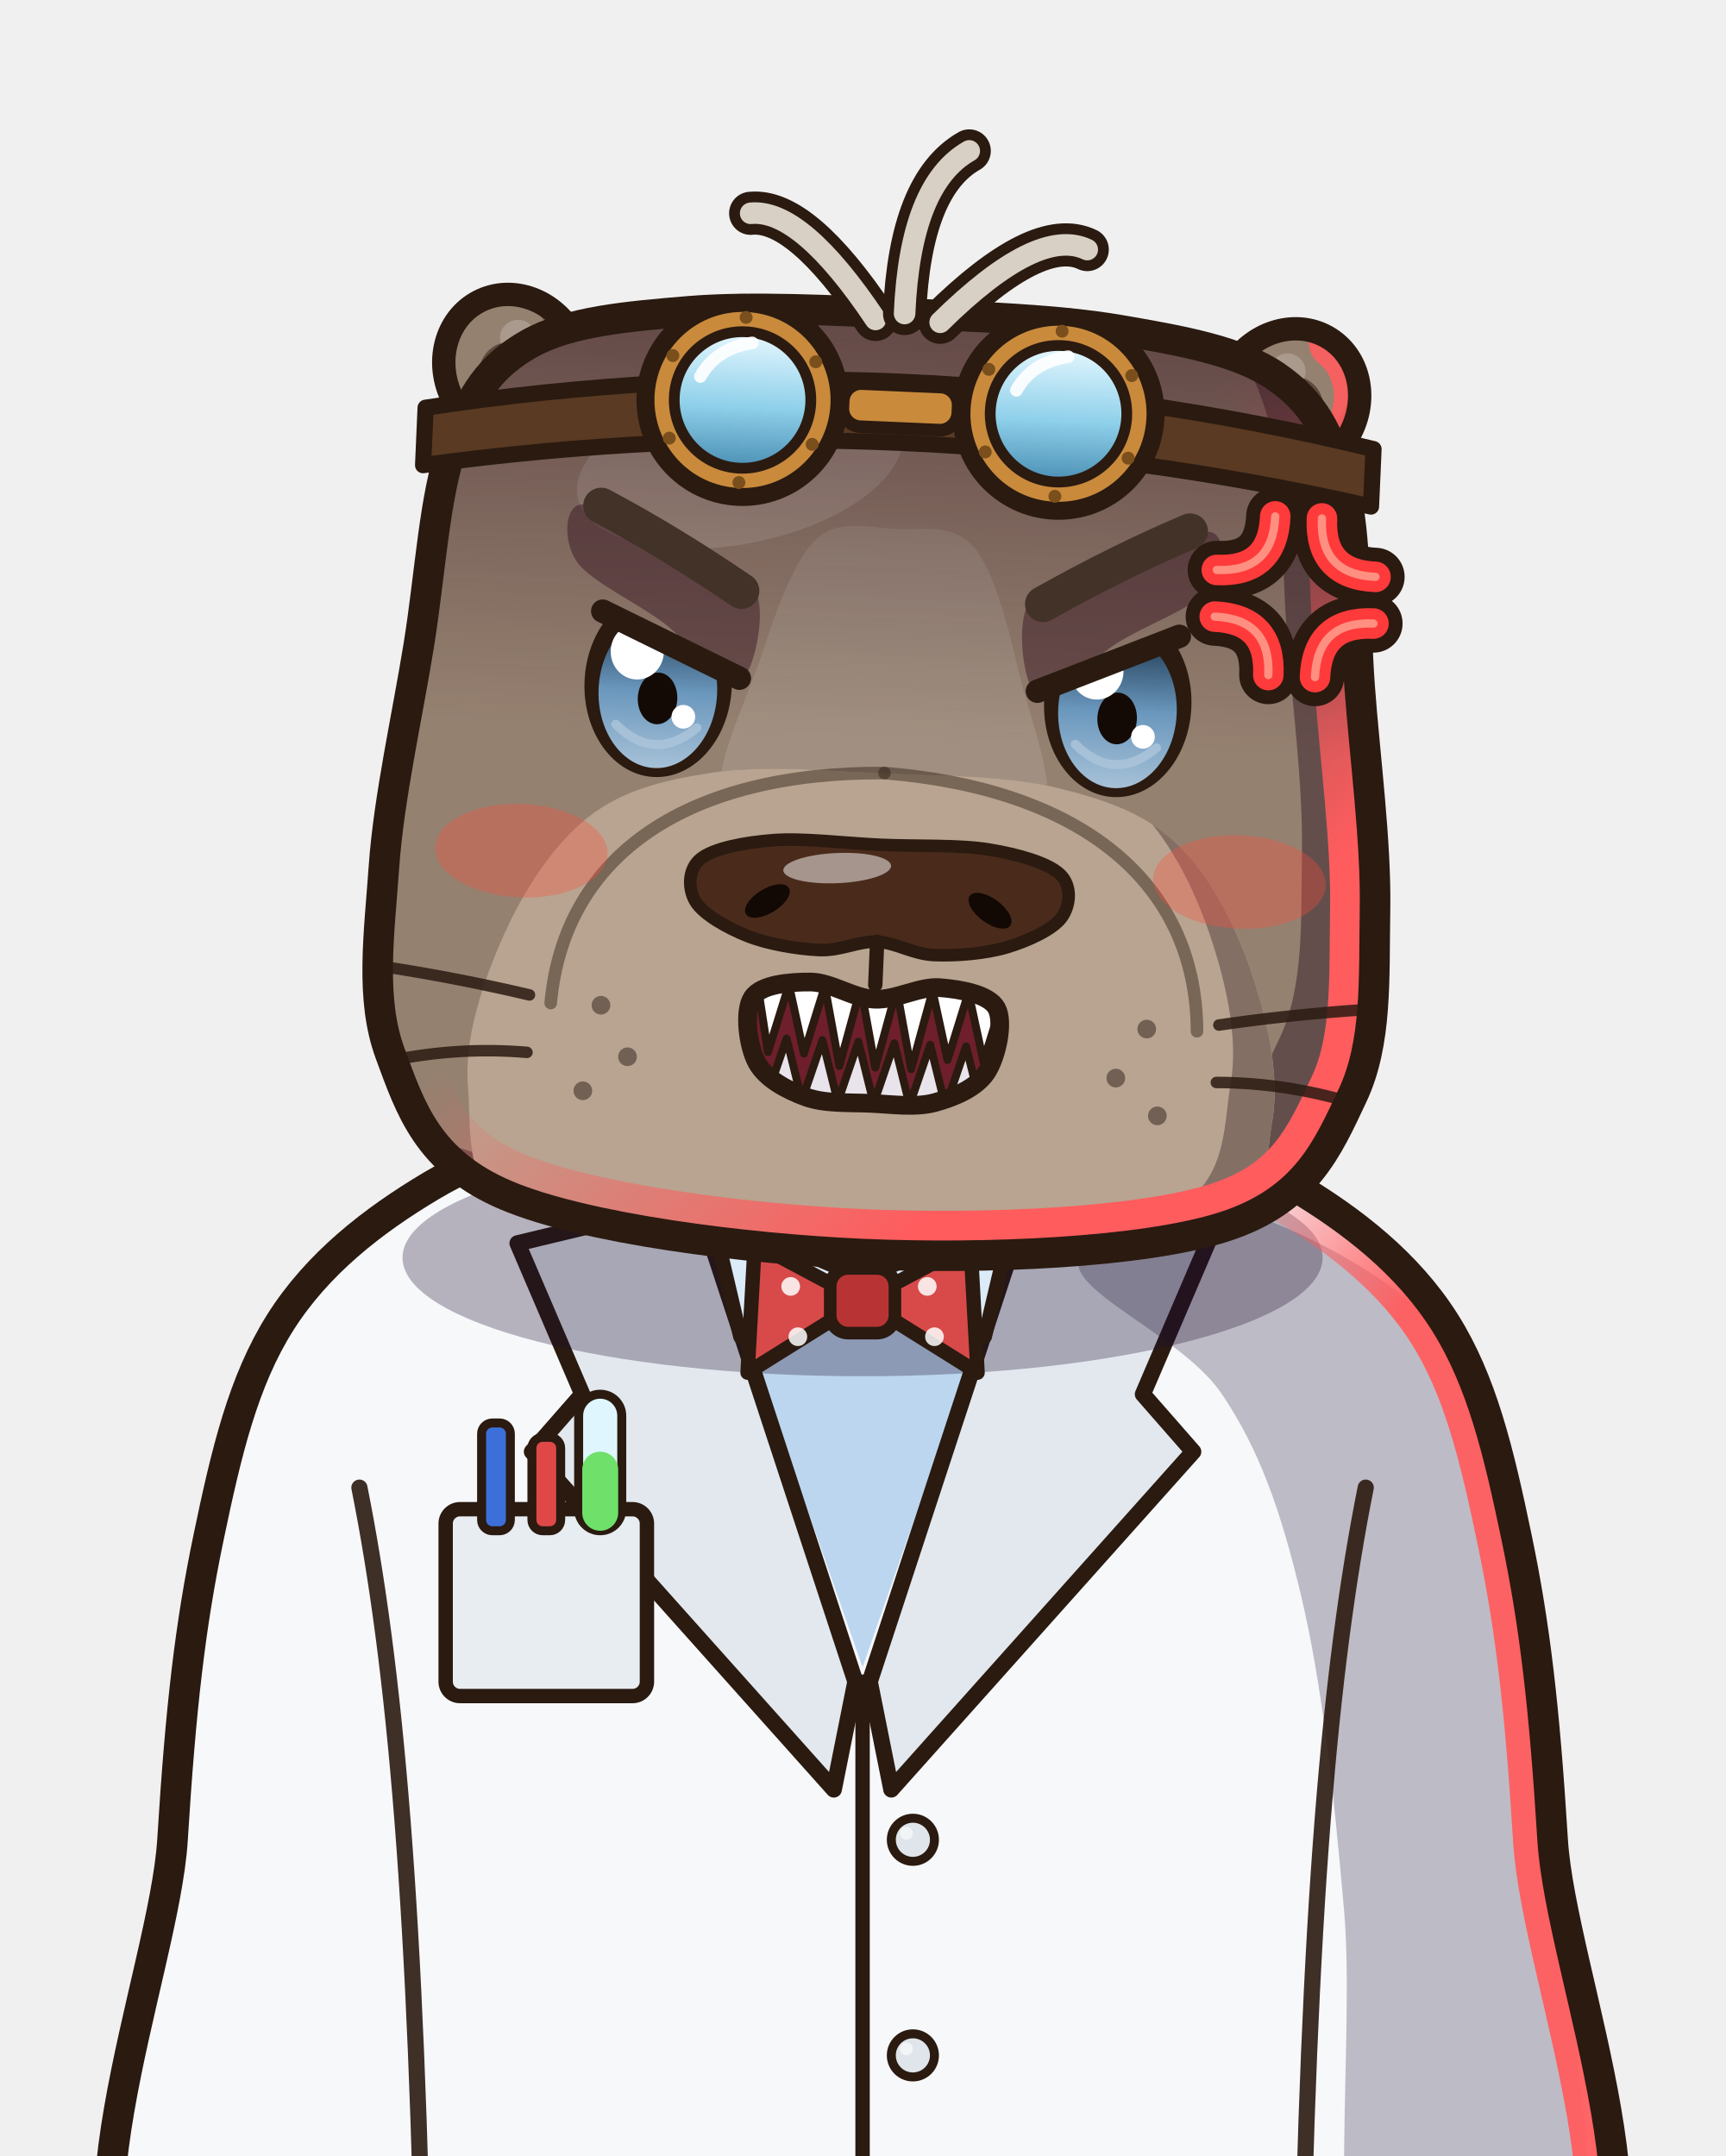
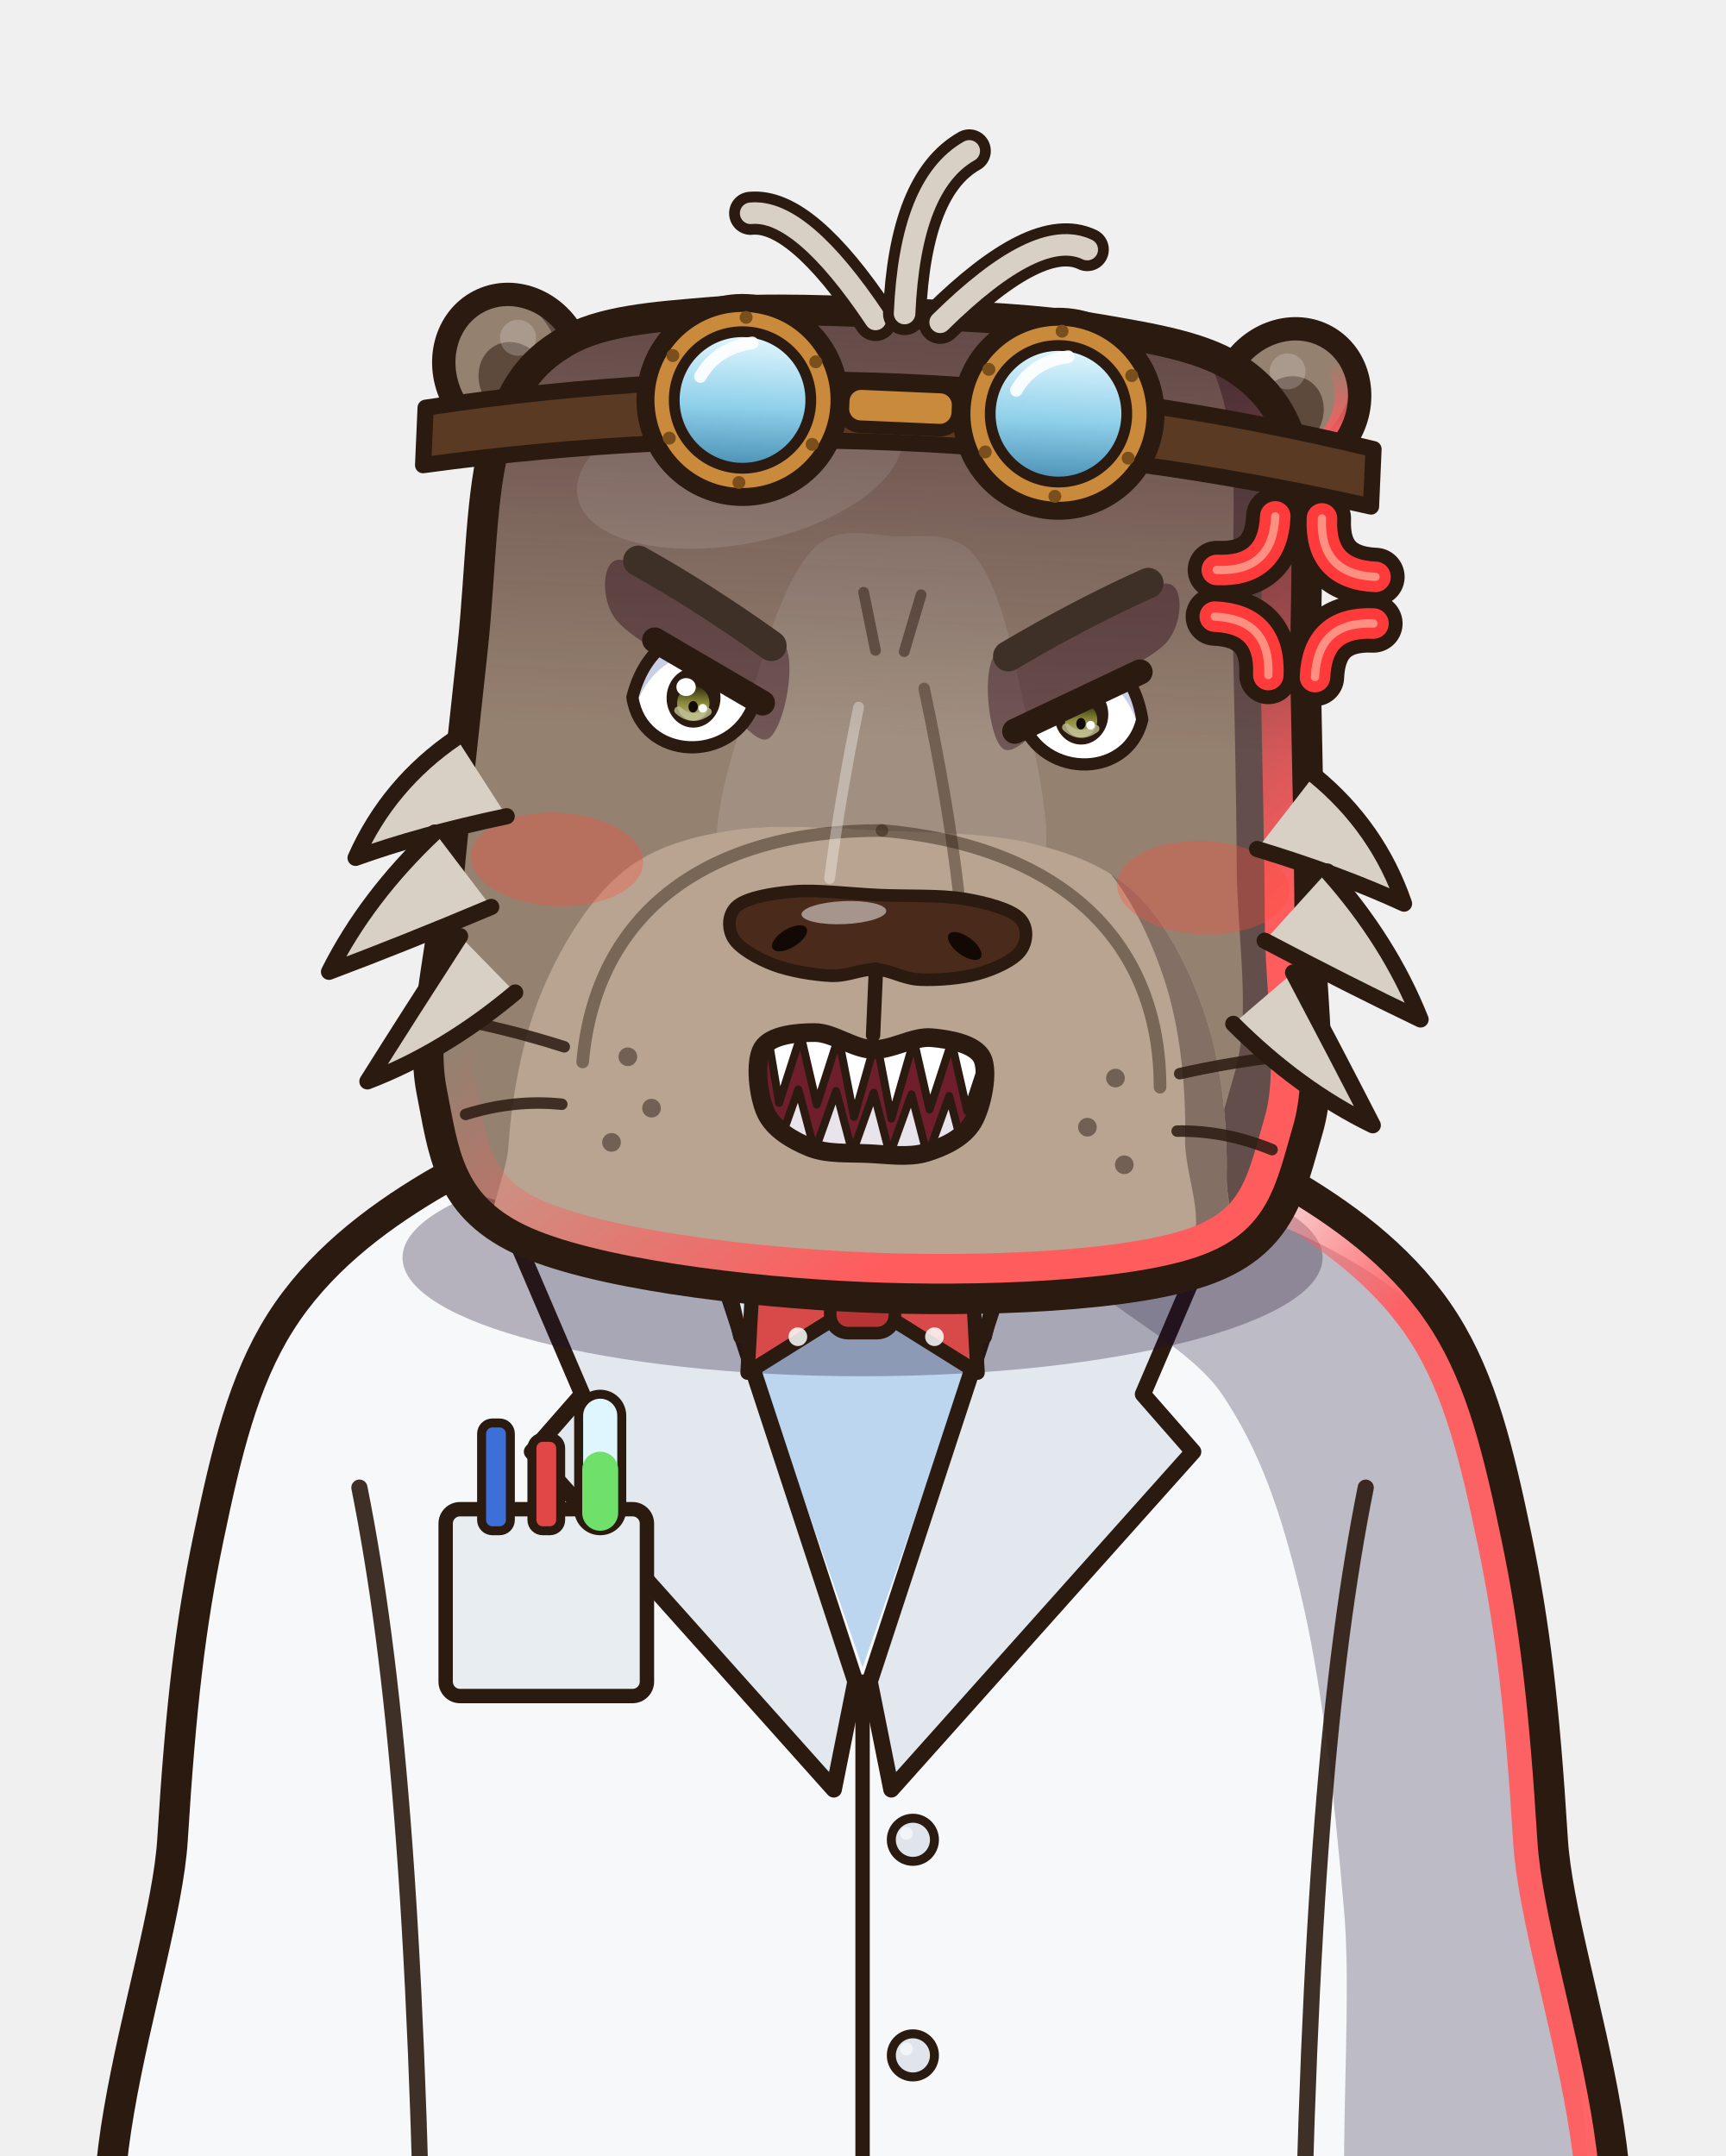
<svg xmlns="http://www.w3.org/2000/svg" width="480" height="600" viewBox="0 0 480 600">
  <defs>
    <linearGradient id="l1" x1="0" y1="0" x2="0" y2="1">
-       <stop offset="0" stop-color="#1f3a52" />
-       <stop offset="0.50" stop-color="#6a97bd" />
-       <stop offset="1" stop-color="#a6c1d7" />
+       <stop offset="0" stop-color="#2e2c0c" />
+       <stop offset="0.50" stop-color="#8c8a3a" />
+       <stop offset="1" stop-color="#bab989" />
    </linearGradient>
    <clipPath id="k2">
      <path d="M240,292C261.3,292 284,293.7 304,298C324,302.3 343.7,308.3 360,318C376.3,327.7 391.7,339.7 402,356C412.3,372.3 417,392 422,416C427,440 429.7,462.7 432,500C434.3,537.3 468,616.7 436,640C404,663.3 305.3,640 240,640C174.7,640 76,663.3 44,640C12,616.7 45.7,537.3 48,500C50.3,462.7 53,440 58,416C63,392 67.7,372.3 78,356C88.3,339.7 103.7,327.7 120,318C136.3,308.3 156,302.3 176,298C196,293.7 218.7,292 240,292Z" />
    </clipPath>
    <linearGradient id="l3" x1="290" y1="300" x2="420" y2="400" gradientUnits="userSpaceOnUse">
      <stop offset="0" stop-color="#ff5c5e" stop-opacity="0.00" />
      <stop offset="0.30" stop-color="#ff5c5e" stop-opacity="0.00" />
      <stop offset="0.68" stop-color="#ff5c5e" stop-opacity="0.95" />
      <stop offset="1" stop-color="#ff5c5e" stop-opacity="0.95" />
    </linearGradient>
    <clipPath id="k4">
      <path d="M113,92 A19 21 0 1 0 151,92 A19 21 0 1 0 113,92Z" />
    </clipPath>
    <clipPath id="k5">
      <path d="M329,92 A19 21 0 1 0 367,92 A19 21 0 1 0 329,92Z" />
    </clipPath>
-     <clipPath id="k6">
-       <path d="M240,72C260,72 282.7,71.8 300,74C317.3,76.2 333.3,78.3 344,85C354.7,91.7 359.5,99.8 364,114C368.5,128.2 368.7,150.3 371,170C373.3,189.7 377.5,213 378,232C378.5,251 380.3,269 374,284C367.7,299 362.3,313.7 340,322C317.7,330.3 273.3,334 240,334C206.7,334 162.3,330.3 140,322C117.7,313.7 112.3,299 106,284C99.7,269 101.5,251 102,232C102.5,213 106.7,189.7 109,170C111.3,150.3 111.5,128.2 116,114C120.5,99.8 125.3,91.7 136,85C146.7,78.3 162.7,76.2 180,74C197.3,71.8 220,72 240,72Z" />
-     </clipPath>
+     <linearGradient id="l6" x1="329" y1="71" x2="367" y2="100.4" gradientUnits="userSpaceOnUse">
+       <stop offset="0" stop-color="#ff5c5e" stop-opacity="0.00" />
+       <stop offset="0.45" stop-color="#ff5c5e" stop-opacity="0.00" />
+       <stop offset="0.83" stop-color="#ff5c5e" stop-opacity="0.90" />
+       <stop offset="1" stop-color="#ff5c5e" stop-opacity="0.90" />
+     </linearGradient>
    <clipPath id="k7">
-       <path d="M240,200C256,200 274.3,199.3 288,202C301.7,204.7 312.7,208 322,216C331.3,224 339,237.3 344,250C349,262.7 353.7,278.7 352,292C350.3,305.3 352.7,321.3 334,330C315.3,338.7 271.3,344 240,344C208.7,344 164.7,338.7 146,330C127.3,321.3 129.7,305.3 128,292C126.3,278.7 131,262.7 136,250C141,237.3 148.7,224 158,216C167.3,208 178.3,204.7 192,202C205.7,199.3 224,200 240,200Z" />
-     </clipPath>
-     <linearGradient id="l8" x1="150" y1="100" x2="370" y2="330" gradientUnits="userSpaceOnUse">
+       <path d="M240,72C258,72 278.3,72 294,74C309.7,76 324.3,77.7 334,84C343.7,90.3 348.3,97.7 352,112C355.7,126.3 354.7,149.3 356,170C357.3,190.7 359,215.3 360,236C361,256.7 366,277.7 362,294C358,310.3 356.3,325.3 336,334C315.7,342.7 272,346 240,346C208,346 164.3,342.7 144,334C123.7,325.3 122,310.3 118,294C114,277.7 119,256.7 120,236C121,215.3 122.7,190.7 124,170C125.3,149.3 124.3,126.3 128,112C131.7,97.7 136.3,90.3 146,84C155.7,77.7 170.3,76 186,74C201.7,72 222,72 240,72Z" />
+     </clipPath>
+     <clipPath id="k8">
+       <path d="M240,216C254.3,216 270.8,215.3 283,218C295.2,220.7 304.7,224 313,232C321.3,240 328.5,253.3 333,266C337.5,278.7 339.7,294.7 340,308C340.3,321.3 351.7,337.3 335,346C318.3,354.7 271.7,360 240,360C208.3,360 161.7,354.7 145,346C128.3,337.3 139.7,321.3 140,308C140.3,294.7 142.5,278.7 147,266C151.5,253.3 158.7,240 167,232C175.3,224 184.8,220.7 197,218C209.2,215.3 225.7,216 240,216Z" />
+     </clipPath>
+     <linearGradient id="l9" x1="150" y1="100" x2="370" y2="330" gradientUnits="userSpaceOnUse">
      <stop offset="0" stop-color="#ff5c5e" stop-opacity="0.00" />
      <stop offset="0.36" stop-color="#ff5c5e" stop-opacity="0.00" />
      <stop offset="0.74" stop-color="#ff5c5e" />
      <stop offset="1" stop-color="#ff5c5e" />
    </linearGradient>
-     <clipPath id="k9">
-       <path d="M206,264C208.3,260.2 216.3,259.2 222,259C227.7,258.8 234,263 240,263C246,263 252.3,258.8 258,259C263.7,259.2 271.7,260.2 274,264C276.3,267.8 274.7,277.5 272,282C269.3,286.5 263.3,289.3 258,291C252.7,292.7 246,292 240,292C234,292 227.3,292.7 222,291C216.7,289.3 210.7,286.5 208,282C205.3,277.5 203.7,267.8 206,264Z" />
-     </clipPath>
-     <linearGradient id="l10" x1="0" y1="64" x2="0" y2="190" gradientUnits="userSpaceOnUse">
+     <clipPath id="k10">
+       <path d="M209.4,278C211.5,274.2 218.7,273.2 223.8,273C228.9,272.8 234.6,277 240,277C245.4,277 251.1,272.8 256.2,273C261.3,273.2 268.5,274.2 270.6,278C272.7,281.8 271.2,291.5 268.8,296C266.4,300.5 261,303.3 256.2,305C251.4,306.7 245.4,306 240,306C234.6,306 228.6,306.7 223.8,305C219,303.3 213.6,300.5 211.2,296C208.8,291.5 207.3,281.8 209.4,278Z" />
+     </clipPath>
+     <linearGradient id="l11" x1="0" y1="64" x2="0" y2="190" gradientUnits="userSpaceOnUse">
      <stop offset="0" stop-color="#2a0818" stop-opacity="0.50" />
      <stop offset="1" stop-color="#2a0818" stop-opacity="0.00" />
    </linearGradient>
-     <clipPath id="k11">
-       <path d="M143.5,151.3 L208.5,179.8 L208.5,223.9 L143.5,223.9Z" />
-     </clipPath>
    <clipPath id="k12">
-       <path d="M271.5,179.8 L336.5,151.3 L336.5,223.9 L271.5,223.9Z" />
-     </clipPath>
-     <linearGradient id="l13" x1="0" y1="0" x2="0" y2="1">
+       <path d="M203,182 C200.4,157.1 174.1,157.1 169,182 C172.4,199.6 197.9,199.6 203,182Z" />
+     </clipPath>
+     <clipPath id="k13">
+       <path d="M157,156.5 L215,187.2 L215,217 L157,217Z" />
+     </clipPath>
+     <clipPath id="k14">
+       <path d="M277,182 C279.6,157.1 305.9,157.1 311,182 C307.6,199.6 282.1,199.6 277,182Z" />
+     </clipPath>
+     <clipPath id="k15">
+       <path d="M265,192.5 L323,161.8 L323,217 L265,217Z" />
+     </clipPath>
+     <linearGradient id="l16" x1="0" y1="0" x2="0" y2="1">
      <stop offset="0" stop-color="#e6f8ff" />
      <stop offset="0.55" stop-color="#8fd0ea" />
      <stop offset="1" stop-color="#4a8fb4" />
    </linearGradient>
-     <linearGradient id="l14" x1="0" y1="0" x2="0" y2="1">
+     <linearGradient id="l17" x1="0" y1="0" x2="0" y2="1">
      <stop offset="0" stop-color="#e6f8ff" />
      <stop offset="0.55" stop-color="#8fd0ea" />
      <stop offset="1" stop-color="#4a8fb4" />
    </linearGradient>
  </defs>
  <g transform="translate(0 12)">
    <path d="M240,292C261.3,292 284,293.7 304,298C324,302.3 343.7,308.3 360,318C376.3,327.7 391.7,339.7 402,356C412.3,372.3 417,392 422,416C427,440 429.7,462.7 432,500C434.3,537.3 468,616.7 436,640C404,663.3 305.3,640 240,640C174.7,640 76,663.3 44,640C12,616.7 45.7,537.3 48,500C50.3,462.7 53,440 58,416C63,392 67.7,372.3 78,356C88.3,339.7 103.7,327.7 120,318C136.3,308.3 156,302.3 176,298C196,293.7 218.7,292 240,292Z" fill="#958170" />
    <g clip-path="url(#k2)">
      <rect x="-40" y="280" width="560" height="380" fill="#f6f8fa" />
      <path d="M196,326 L240,452 L284,326 Z" fill="#bcd6ef" />
      <path d="M194,322 L144,334 L162,376 L148,392 L232,486 L238,456Z" fill="#e2e8ee" stroke="#2a1a10" stroke-width="4.5" stroke-linejoin="round" stroke-linecap="round" />
      <path d="M286,322 L336,334 L318,376 L332,392 L248,486 L242,456Z" fill="#e2e8ee" stroke="#2a1a10" stroke-width="4.5" stroke-linejoin="round" stroke-linecap="round" />
      <path d="M240,456 L240,640" fill="none" stroke="#2a1a10" stroke-width="4" stroke-linejoin="round" stroke-linecap="round" />
      <circle cx="254" cy="500" r="6" fill="#dfe5ea" stroke="#2a1a10" stroke-width="2.5" stroke-linejoin="round" stroke-linecap="round" />
      <circle cx="252.2" cy="498.2" r="1.8" fill="#ffffff" opacity="0.60" />
      <circle cx="254" cy="560" r="6" fill="#dfe5ea" stroke="#2a1a10" stroke-width="2.5" stroke-linejoin="round" stroke-linecap="round" />
      <circle cx="252.2" cy="558.2" r="1.8" fill="#ffffff" opacity="0.60" />
      <rect x="124" y="408" width="56" height="52" rx="4" fill="#e8edf2" stroke="#2a1a10" stroke-width="4" stroke-linejoin="round" stroke-linecap="round" />
      <rect x="134" y="384" width="8" height="30" rx="3" fill="#3d6fd8" stroke="#2a1a10" stroke-width="2.5" stroke-linejoin="round" stroke-linecap="round" />
      <rect x="148" y="388" width="8" height="26" rx="3" fill="#e04848" stroke="#2a1a10" stroke-width="2.5" stroke-linejoin="round" stroke-linecap="round" />
      <rect x="161" y="376" width="12" height="38" rx="6" fill="#dff6ff" stroke="#2a1a10" stroke-width="2.5" stroke-linejoin="round" stroke-linecap="round" />
      <rect x="162" y="392" width="10" height="22" rx="5" fill="#6fe06a" />
      <path d="M334,322C350.3,324.7 383.7,339.7 398,356C412.3,372.3 414.3,396 420,420C425.7,444 428.7,463.3 432,500C435.3,536.7 448.7,616.7 440,640C431.3,663.3 391,660 380,640C369,620 377,554.7 374,520C371,485.3 367.7,456 362,432C356.3,408 350.3,391.3 340,376C329.7,360.7 301,349 300,340C299,331 317.7,319.3 334,322Z" fill="#1a0c2e" opacity="0.26" />
      <ellipse cx="240" cy="338" rx="128" ry="33" fill="#1a0c2e" opacity="0.30" />
      <path d="M380,402 C370,452 364,520 362,640" fill="none" stroke="#2a1a10" stroke-width="4.5" stroke-linejoin="round" stroke-linecap="round" opacity="0.90" />
      <path d="M100,402 C110,452 116,520 118,640" fill="none" stroke="#2a1a10" stroke-width="4.5" stroke-linejoin="round" stroke-linecap="round" opacity="0.90" />
      <path d="M240,292C261.3,292 284,293.7 304,298C324,302.3 343.7,308.3 360,318C376.3,327.7 391.7,339.7 402,356C412.3,372.3 417,392 422,416C427,440 429.7,462.7 432,500C434.3,537.3 468,616.7 436,640C404,663.3 305.3,640 240,640C174.7,640 76,663.3 44,640C12,616.7 45.7,537.3 48,500C50.3,462.7 53,440 58,416C63,392 67.7,372.3 78,356C88.3,339.7 103.7,327.7 120,318C136.3,308.3 156,302.3 176,298C196,293.7 218.7,292 240,292Z" fill="none" stroke="url(#l3)" stroke-width="22" stroke-linejoin="round" stroke-linecap="round" />
    </g>
    <path d="M240,292C261.3,292 284,293.7 304,298C324,302.3 343.7,308.3 360,318C376.3,327.7 391.7,339.7 402,356C412.3,372.3 417,392 422,416C427,440 429.7,462.7 432,500C434.3,537.3 468,616.7 436,640C404,663.3 305.3,640 240,640C174.7,640 76,663.3 44,640C12,616.7 45.7,537.3 48,500C50.3,462.7 53,440 58,416C63,392 67.7,372.3 78,356C88.3,339.7 103.7,327.7 120,318C136.3,308.3 156,302.3 176,298C196,293.7 218.7,292 240,292Z" fill="none" stroke="#2a1a10" stroke-width="8.5" stroke-linejoin="round" stroke-linecap="round" />
    <path d="M236,342 L198,326 L206,360Z" fill="#dcebf8" stroke="#2a1a10" stroke-width="4" stroke-linejoin="round" stroke-linecap="round" />
    <path d="M244,342 L282,326 L274,360Z" fill="#dcebf8" stroke="#2a1a10" stroke-width="4" stroke-linejoin="round" stroke-linecap="round" />
    <path d="M240,350 L210,334 L208,370 Z" fill="#d84a4a" stroke="#2a1a10" stroke-width="4" stroke-linejoin="round" stroke-linecap="round" />
    <path d="M240,350 L270,334 L272,370 Z" fill="#d84a4a" stroke="#2a1a10" stroke-width="4" stroke-linejoin="round" stroke-linecap="round" />
    <circle cx="220" cy="346" r="2.6" fill="#ffffff" opacity="0.85" />
    <circle cx="222" cy="360" r="2.6" fill="#ffffff" opacity="0.85" />
    <circle cx="258" cy="346" r="2.6" fill="#ffffff" opacity="0.85" />
    <circle cx="260" cy="360" r="2.6" fill="#ffffff" opacity="0.85" />
    <rect x="231" y="341" width="18" height="18" rx="5" fill="#b83434" stroke="#2a1a10" stroke-width="3.5" stroke-linejoin="round" stroke-linecap="round" />
    <g transform="translate(0 3) rotate(2.5 240 340)">
      <g transform="rotate(-30 132 92)">
-         <ellipse cx="132" cy="92" rx="19" ry="21" fill="#644e4b" />
+         <path d="M113,92 A19 21 0 1 0 151,92 A19 21 0 1 0 113,92Z" fill="#644e4b" />
        <g clip-path="url(#k4)">
-           <ellipse cx="127" cy="88" rx="19" ry="21" fill="#958170" />
-         </g>
-         <ellipse cx="132" cy="92" rx="19" ry="21" fill="none" stroke="#2a1a10" stroke-width="6.5" stroke-linejoin="round" stroke-linecap="round" />
+           <path d="M113,92 A19 21 0 1 0 151,92 A19 21 0 1 0 113,92Z" fill="#958170" transform="translate(-5 -4)" />
+         </g>
+         <path d="M113,92 A19 21 0 1 0 151,92 A19 21 0 1 0 113,92Z" fill="none" stroke="#2a1a10" stroke-width="6.5" stroke-linejoin="round" stroke-linecap="round" />
        <ellipse cx="130.5" cy="95" rx="9.5" ry="11" fill="#5e4a3c" />
        <ellipse cx="137" cy="85" rx="5" ry="5" fill="#ffffff" opacity="0.20" />
      </g>
      <g transform="rotate(30 348 92)">
-         <ellipse cx="348" cy="92" rx="19" ry="21" fill="#644e4b" />
+         <path d="M329,92 A19 21 0 1 0 367,92 A19 21 0 1 0 329,92Z" fill="#644e4b" />
        <g clip-path="url(#k5)">
-           <ellipse cx="343" cy="88" rx="19" ry="21" fill="#958170" />
-         </g>
-         <g clip-path="url(#k5)">
-           <path d="M350,71 A19 21 0 0 1 358,110" fill="none" stroke="#ff5c5e" stroke-width="15" stroke-linejoin="round" stroke-linecap="round" opacity="0.90" />
-         </g>
-         <ellipse cx="348" cy="92" rx="19" ry="21" fill="none" stroke="#2a1a10" stroke-width="6.5" stroke-linejoin="round" stroke-linecap="round" />
+           <path d="M329,92 A19 21 0 1 0 367,92 A19 21 0 1 0 329,92Z" fill="#958170" transform="translate(-5 -4)" />
+           <path d="M329,92 A19 21 0 1 0 367,92 A19 21 0 1 0 329,92Z" fill="none" stroke="url(#l6)" stroke-width="14" stroke-linejoin="round" stroke-linecap="round" />
+         </g>
+         <path d="M329,92 A19 21 0 1 0 367,92 A19 21 0 1 0 329,92Z" fill="none" stroke="#2a1a10" stroke-width="6.5" stroke-linejoin="round" stroke-linecap="round" />
        <ellipse cx="349.5" cy="95" rx="9.5" ry="11" fill="#5e4a3c" />
        <ellipse cx="343" cy="85" rx="5" ry="5" fill="#ffffff" opacity="0.20" />
      </g>
-       <path d="M240,72C260,72 282.7,71.8 300,74C317.3,76.2 333.3,78.3 344,85C354.7,91.7 359.5,99.8 364,114C368.5,128.2 368.7,150.3 371,170C373.3,189.7 377.5,213 378,232C378.5,251 380.3,269 374,284C367.7,299 362.3,313.7 340,322C317.7,330.3 273.3,334 240,334C206.7,334 162.3,330.3 140,322C117.7,313.7 112.3,299 106,284C99.7,269 101.5,251 102,232C102.5,213 106.7,189.7 109,170C111.3,150.3 111.5,128.2 116,114C120.5,99.8 125.3,91.7 136,85C146.7,78.3 162.7,76.2 180,74C197.3,71.8 220,72 240,72Z" fill="#644e4b" />
-       <g clip-path="url(#k6)">
-         <path d="M240,72C260,72 282.7,71.8 300,74C317.3,76.2 333.3,78.3 344,85C354.7,91.7 359.5,99.8 364,114C368.5,128.2 368.7,150.3 371,170C373.3,189.7 377.5,213 378,232C378.5,251 380.3,269 374,284C367.7,299 362.3,313.7 340,322C317.7,330.3 273.3,334 240,334C206.7,334 162.3,330.3 140,322C117.7,313.7 112.3,299 106,284C99.7,269 101.5,251 102,232C102.5,213 106.7,189.7 109,170C111.3,150.3 111.5,128.2 116,114C120.5,99.8 125.3,91.7 136,85C146.7,78.3 162.7,76.2 180,74C197.3,71.8 220,72 240,72Z" fill="#958170" transform="translate(-21 -15)" />
+       <path d="M240,72C258,72 278.3,72 294,74C309.7,76 324.3,77.7 334,84C343.7,90.3 348.3,97.7 352,112C355.7,126.3 354.7,149.3 356,170C357.3,190.7 359,215.3 360,236C361,256.7 366,277.7 362,294C358,310.3 356.3,325.3 336,334C315.7,342.7 272,346 240,346C208,346 164.3,342.7 144,334C123.7,325.3 122,310.3 118,294C114,277.7 119,256.7 120,236C121,215.3 122.7,190.7 124,170C125.3,149.3 124.3,126.3 128,112C131.7,97.7 136.3,90.3 146,84C155.7,77.7 170.3,76 186,74C201.7,72 222,72 240,72Z" fill="#644e4b" />
+       <g clip-path="url(#k7)">
+         <path d="M240,72C258,72 278.3,72 294,74C309.7,76 324.3,77.7 334,84C343.7,90.3 348.3,97.7 352,112C355.7,126.3 354.7,149.3 356,170C357.3,190.7 359,215.3 360,236C361,256.7 366,277.7 362,294C358,310.3 356.3,325.3 336,334C315.7,342.7 272,346 240,346C208,346 164.3,342.7 144,334C123.7,325.3 122,310.3 118,294C114,277.7 119,256.7 120,236C121,215.3 122.7,190.7 124,170C125.3,149.3 124.3,126.3 128,112C131.7,97.7 136.3,90.3 146,84C155.7,77.7 170.3,76 186,74C201.7,72 222,72 240,72Z" fill="#958170" transform="translate(-21 -15)" />
        <ellipse cx="196" cy="116" rx="46" ry="22" fill="#ffffff" opacity="0.16" transform="rotate(-14 196 116)" />
      </g>
-       <g clip-path="url(#k6)">
-         <path d="M240,132C247.3,132 256,129.7 262,136C268,142.3 272.3,157 276,170C279.7,183 290,205.3 284,214C278,222.7 254.7,222 240,222C225.3,222 202,222.7 196,214C190,205.3 200.3,183 204,170C207.7,157 212,142.3 218,136C224,129.7 232.7,132 240,132Z" fill="#a69587" opacity="0.75" />
-       </g>
-       <g clip-path="url(#k6)">
-         <path d="M240,200C256,200 274.3,199.3 288,202C301.7,204.7 312.7,208 322,216C331.3,224 339,237.3 344,250C349,262.7 353.7,278.7 352,292C350.3,305.3 352.7,321.3 334,330C315.3,338.7 271.3,344 240,344C208.7,344 164.7,338.7 146,330C127.3,321.3 129.7,305.3 128,292C126.3,278.7 131,262.7 136,250C141,237.3 148.7,224 158,216C167.3,208 178.3,204.7 192,202C205.7,199.3 224,200 240,200Z" fill="#b8a490" />
-         <g clip-path="url(#k7)">
-           <path d="M240,200C256,200 274.3,199.3 288,202C301.7,204.7 312.7,208 322,216C331.3,224 339,237.3 344,250C349,262.7 353.7,278.7 352,292C350.3,305.3 352.7,321.3 334,330C315.3,338.7 271.3,344 240,344C208.7,344 164.7,338.7 146,330C127.3,321.3 129.7,305.3 128,292C126.3,278.7 131,262.7 136,250C141,237.3 148.7,224 158,216C167.3,208 178.3,204.7 192,202C205.7,199.3 224,200 240,200Z" fill="#846f65" />
-           <path d="M240,200C256,200 274.3,199.3 288,202C301.7,204.7 312.7,208 322,216C331.3,224 339,237.3 344,250C349,262.7 353.7,278.7 352,292C350.3,305.3 352.7,321.3 334,330C315.3,338.7 271.3,344 240,344C208.7,344 164.7,338.7 146,330C127.3,321.3 129.7,305.3 128,292C126.3,278.7 131,262.7 136,250C141,237.3 148.7,224 158,216C167.3,208 178.3,204.7 192,202C205.7,199.3 224,200 240,200Z" fill="#b8a490" transform="translate(-12 -10)" />
-         </g>
-       </g>
-       <path d="M150,268 C152,226 186,202 240,200" fill="none" stroke="#2a1a10" stroke-width="3.5" stroke-linejoin="round" stroke-linecap="round" opacity="0.45" />
-       <path d="M330,268 C328,226 294,202 240,200" fill="none" stroke="#2a1a10" stroke-width="3.5" stroke-linejoin="round" stroke-linecap="round" opacity="0.45" />
-       <g clip-path="url(#k6)">
-         <path d="M240,72C260,72 282.7,71.8 300,74C317.3,76.2 333.3,78.3 344,85C354.7,91.7 359.5,99.8 364,114C368.5,128.2 368.7,150.3 371,170C373.3,189.7 377.5,213 378,232C378.5,251 380.3,269 374,284C367.7,299 362.3,313.7 340,322C317.7,330.3 273.3,334 240,334C206.7,334 162.3,330.3 140,322C117.7,313.7 112.3,299 106,284C99.7,269 101.5,251 102,232C102.5,213 106.7,189.7 109,170C111.3,150.3 111.5,128.2 116,114C120.5,99.8 125.3,91.7 136,85C146.7,78.3 162.7,76.2 180,74C197.3,71.8 220,72 240,72Z" fill="none" stroke="url(#l8)" stroke-width="25" stroke-linejoin="round" stroke-linecap="round" />
-       </g>
-       <ellipse cx="140" cy="226" rx="24" ry="13" fill="#ff4a3a" opacity="0.32" />
-       <ellipse cx="340" cy="226" rx="24" ry="13" fill="#ff4a3a" opacity="0.32" />
-       <path d="M144,266 Q124,262.2 104,260" fill="none" stroke="#2a1a10" stroke-width="3.2" stroke-linejoin="round" stroke-linecap="round" opacity="0.85" />
-       <path d="M144,282 Q125,281.2 106,286" fill="none" stroke="#2a1a10" stroke-width="3.2" stroke-linejoin="round" stroke-linecap="round" opacity="0.85" />
-       <circle cx="164" cy="268" r="2.6" fill="#716053" />
-       <circle cx="172" cy="282" r="2.6" fill="#716053" />
-       <circle cx="160" cy="292" r="2.6" fill="#716053" />
-       <path d="M336,266 Q356,262.2 376,260" fill="none" stroke="#2a1a10" stroke-width="3.2" stroke-linejoin="round" stroke-linecap="round" opacity="0.85" />
-       <path d="M336,282 Q355,281.2 374,286" fill="none" stroke="#2a1a10" stroke-width="3.2" stroke-linejoin="round" stroke-linecap="round" opacity="0.85" />
-       <circle cx="316" cy="268" r="2.6" fill="#716053" />
-       <circle cx="308" cy="282" r="2.6" fill="#716053" />
-       <circle cx="320" cy="292" r="2.6" fill="#716053" />
-       <path d="M240,220C250,220 261.7,219 270,220C278.3,221 286.5,223 290,226C293.5,229 293.3,234.5 291,238C288.7,241.5 281.8,245 276,247C270.2,249 262,250 256,250C250,250 245.3,247 240,247C234.7,247 230,250 224,250C218,250 209.8,249 204,247C198.2,245 191.3,241.5 189,238C186.7,234.5 186.5,229 190,226C193.5,223 201.7,221 210,220C218.3,219 230,220 240,220Z" fill="#4a2b1b" stroke="#2a1a10" stroke-width="3.5" stroke-linejoin="round" stroke-linecap="round" />
-       <ellipse cx="228" cy="227" rx="15" ry="4.2" fill="#ffffff" opacity="0.50" transform="rotate(-5 228 227)" />
-       <ellipse cx="209" cy="237" rx="7" ry="3.4" fill="#120804" transform="rotate(-34 209 237)" />
-       <ellipse cx="271" cy="237" rx="7" ry="3.4" fill="#120804" transform="rotate(34 271 237)" />
-       <path d="M240,247 L240,259" fill="none" stroke="#2a1a10" stroke-width="4" stroke-linejoin="round" stroke-linecap="round" />
-       <g clip-path="url(#k9)">
-         <path d="M206,264C208.3,260.2 216.3,259.2 222,259C227.7,258.8 234,263 240,263C246,263 252.3,258.8 258,259C263.7,259.2 271.7,260.2 274,264C276.3,267.8 274.7,277.5 272,282C269.3,286.5 263.3,289.3 258,291C252.7,292.7 246,292 240,292C234,292 227.3,292.7 222,291C216.7,289.3 210.7,286.5 208,282C205.3,277.5 203.7,267.8 206,264Z" fill="#6e1f2b" />
-         <path d="M200,298 L211,292 L216,275 L221,292 L226,275 L231,292 L236,275 L241,292 L246,275 L251,292 L256,275 L261,292 L266,275 L271,292 L280,298Z" fill="#e9e4ec" stroke="#2a1a10" stroke-width="2.2" stroke-linejoin="round" stroke-linecap="round" />
-         <path d="M200,254 L206,254 L211,279 L216,260 L221,279 L226,260 L231,282 L236,260 L241,282 L246,260 L251,282 L256,260 L261,279 L266,260 L271,279 L276,260 L280,254Z" fill="#ffffff" stroke="#2a1a10" stroke-width="2.2" stroke-linejoin="round" stroke-linecap="round" />
-       </g>
-       <path d="M206,264C208.3,260.2 216.3,259.2 222,259C227.7,258.8 234,263 240,263C246,263 252.3,258.8 258,259C263.7,259.2 271.7,260.2 274,264C276.3,267.8 274.7,277.5 272,282C269.3,286.5 263.3,289.3 258,291C252.7,292.7 246,292 240,292C234,292 227.3,292.7 222,291C216.7,289.3 210.7,286.5 208,282C205.3,277.5 203.7,267.8 206,264Z" fill="none" stroke="#2a1a10" stroke-width="5.2" stroke-linejoin="round" stroke-linecap="round" />
-       <g clip-path="url(#k6)">
-         <rect x="60" y="40" width="360" height="160" fill="url(#l10)" />
-         <path d="M152,129.1C156.2,128.1 168.7,135.4 177,139.1C185.3,142.7 198.5,144.7 202,151.1C205.5,157.4 202.2,175.4 198,177.1C193.8,178.7 184.7,166.4 177,161.1C169.3,155.7 156.2,150.4 152,145.1C147.8,139.7 147.8,130.1 152,129.1Z" fill="#2a0818" opacity="0.42" />
-         <path d="M328,129.1C323.8,128.1 311.3,135.4 303,139.1C294.7,142.7 281.5,144.7 278,151.1C274.5,157.4 277.8,175.4 282,177.1C286.2,178.7 295.3,166.4 303,161.1C310.7,155.7 323.8,150.4 328,145.1C332.2,139.7 332.2,130.1 328,129.1Z" fill="#2a0818" opacity="0.42" />
-       </g>
-       <g clip-path="url(#k11)">
-         <ellipse cx="176" cy="178" rx="20.5" ry="25.9" fill="#2a1a10" />
-         <ellipse cx="176" cy="180" rx="16.5" ry="21.4" fill="url(#l1)" />
-         <ellipse cx="176" cy="182" rx="5.5" ry="7.2" fill="#140a05" />
-         <path d="M164.7,189.7 Q176,200 187.3,189.7" fill="none" stroke="#adc6db" stroke-width="2.5" stroke-linejoin="round" stroke-linecap="round" opacity="0.80" />
-         <ellipse cx="169.8" cy="169.2" rx="7.4" ry="7.8" fill="#ffffff" />
-         <circle cx="183.4" cy="186.8" r="3.3" fill="#ffffff" />
-       </g>
-       <path d="M159.7,158.4 L198.5,175.4" fill="none" stroke="#2a1a10" stroke-width="6.5" stroke-linejoin="round" stroke-linecap="round" />
-       <g clip-path="url(#k12)">
-         <ellipse cx="304" cy="178" rx="20.5" ry="25.9" fill="#2a1a10" />
-         <ellipse cx="304" cy="180" rx="16.5" ry="21.4" fill="url(#l1)" />
-         <ellipse cx="304" cy="182" rx="5.5" ry="7.2" fill="#140a05" />
-         <path d="M292.7,189.7 Q304,200 315.3,189.7" fill="none" stroke="#adc6db" stroke-width="2.5" stroke-linejoin="round" stroke-linecap="round" opacity="0.80" />
-         <ellipse cx="297.8" cy="169.2" rx="7.4" ry="7.8" fill="#ffffff" />
-         <circle cx="311.4" cy="186.8" r="3.3" fill="#ffffff" />
-       </g>
-       <path d="M281.5,175.4 L320.3,158.4" fill="none" stroke="#2a1a10" stroke-width="6.5" stroke-linejoin="round" stroke-linecap="round" />
-       <path d="M158,129.1 Q177,138.1 198,151.1" fill="none" stroke="#423228" stroke-width="10" stroke-linejoin="round" stroke-linecap="round" />
-       <path d="M322,129.1 Q303,138.1 282,151.1" fill="none" stroke="#423228" stroke-width="10" stroke-linejoin="round" stroke-linecap="round" />
-       <path d="M240,72C260,72 282.7,71.8 300,74C317.3,76.2 333.3,78.3 344,85C354.7,91.7 359.5,99.8 364,114C368.5,128.2 368.7,150.3 371,170C373.3,189.7 377.5,213 378,232C378.5,251 380.3,269 374,284C367.7,299 362.3,313.7 340,322C317.7,330.3 273.3,334 240,334C206.7,334 162.3,330.3 140,322C117.7,313.7 112.3,299 106,284C99.7,269 101.5,251 102,232C102.5,213 106.7,189.7 109,170C111.3,150.3 111.5,128.2 116,114C120.5,99.8 125.3,91.7 136,85C146.7,78.3 162.7,76.2 180,74C197.3,71.8 220,72 240,72Z" fill="none" stroke="#2a1a10" stroke-width="8.5" stroke-linejoin="round" stroke-linecap="round" />
+       <g clip-path="url(#k7)">
+         <path d="M240,134C247.3,134 256,131.7 262,138C268,144.3 272.3,157 276,172C279.7,187 290,217.3 284,228C278,238.7 254.7,236 240,236C225.3,236 202,238.7 196,228C190,217.3 200.3,187 204,172C207.7,157 212,144.3 218,138C224,131.7 232.7,134 240,134Z" fill="#a69587" opacity="0.75" />
+       </g>
+       <g clip-path="url(#k7)">
+         <path d="M240,216C254.3,216 270.8,215.3 283,218C295.2,220.7 304.7,224 313,232C321.3,240 328.5,253.3 333,266C337.5,278.7 339.7,294.7 340,308C340.3,321.3 351.7,337.3 335,346C318.3,354.7 271.7,360 240,360C208.3,360 161.7,354.7 145,346C128.3,337.3 139.7,321.3 140,308C140.3,294.7 142.5,278.7 147,266C151.5,253.3 158.7,240 167,232C175.3,224 184.8,220.7 197,218C209.2,215.3 225.7,216 240,216Z" fill="#b8a490" />
+         <g clip-path="url(#k8)">
+           <path d="M240,216C254.3,216 270.8,215.3 283,218C295.2,220.7 304.7,224 313,232C321.3,240 328.5,253.3 333,266C337.5,278.7 339.7,294.7 340,308C340.3,321.3 351.7,337.3 335,346C318.3,354.7 271.7,360 240,360C208.3,360 161.7,354.7 145,346C128.3,337.3 139.7,321.3 140,308C140.3,294.7 142.5,278.7 147,266C151.5,253.3 158.7,240 167,232C175.3,224 184.8,220.7 197,218C209.2,215.3 225.7,216 240,216Z" fill="#846f65" />
+           <path d="M240,216C254.3,216 270.8,215.3 283,218C295.2,220.7 304.7,224 313,232C321.3,240 328.5,253.3 333,266C337.5,278.7 339.7,294.7 340,308C340.3,321.3 351.7,337.3 335,346C318.3,354.7 271.7,360 240,360C208.3,360 161.7,354.7 145,346C128.3,337.3 139.7,321.3 140,308C140.3,294.7 142.5,278.7 147,266C151.5,253.3 158.7,240 167,232C175.3,224 184.8,220.7 197,218C209.2,215.3 225.7,216 240,216Z" fill="#b8a490" transform="translate(-12 -10)" />
+         </g>
+       </g>
+       <path d="M159.6,284 C161.4,242 191.8,218 240,216" fill="none" stroke="#2a1a10" stroke-width="3.5" stroke-linejoin="round" stroke-linecap="round" opacity="0.45" />
+       <path d="M320.4,284 C318.6,242 288.2,218 240,216" fill="none" stroke="#2a1a10" stroke-width="3.5" stroke-linejoin="round" stroke-linecap="round" opacity="0.45" />
+       <g clip-path="url(#k7)">
+         <path d="M240,72C258,72 278.3,72 294,74C309.7,76 324.3,77.7 334,84C343.7,90.3 348.3,97.7 352,112C355.7,126.3 354.7,149.3 356,170C357.3,190.7 359,215.3 360,236C361,256.7 366,277.7 362,294C358,310.3 356.3,325.3 336,334C315.7,342.7 272,346 240,346C208,346 164.3,342.7 144,334C123.7,325.3 122,310.3 118,294C114,277.7 119,256.7 120,236C121,215.3 122.7,190.7 124,170C125.3,149.3 124.3,126.3 128,112C131.7,97.7 136.3,90.3 146,84C155.7,77.7 170.3,76 186,74C201.7,72 222,72 240,72Z" fill="none" stroke="url(#l9)" stroke-width="25" stroke-linejoin="round" stroke-linecap="round" />
+       </g>
+       <ellipse cx="150" cy="228" rx="24" ry="13" fill="#ff4a3a" opacity="0.32" />
+       <ellipse cx="330" cy="228" rx="24" ry="13" fill="#ff4a3a" opacity="0.32" />
+       <path d="M154.3,280 Q140.3,276.2 126.3,274" fill="none" stroke="#2a1a10" stroke-width="3.2" stroke-linejoin="round" stroke-linecap="round" opacity="0.85" />
+       <path d="M154.3,296 Q141,295.2 127.7,300" fill="none" stroke="#2a1a10" stroke-width="3.2" stroke-linejoin="round" stroke-linecap="round" opacity="0.85" />
+       <circle cx="172.1" cy="282" r="2.6" fill="#716053" />
+       <circle cx="179.3" cy="296" r="2.6" fill="#716053" />
+       <circle cx="168.6" cy="306" r="2.6" fill="#716053" />
+       <path d="M325.7,280 Q339.7,276.2 353.7,274" fill="none" stroke="#2a1a10" stroke-width="3.2" stroke-linejoin="round" stroke-linecap="round" opacity="0.85" />
+       <path d="M325.7,296 Q339,295.2 352.3,300" fill="none" stroke="#2a1a10" stroke-width="3.2" stroke-linejoin="round" stroke-linecap="round" opacity="0.85" />
+       <circle cx="307.9" cy="282" r="2.6" fill="#716053" />
+       <circle cx="300.7" cy="296" r="2.6" fill="#716053" />
+       <circle cx="311.4" cy="306" r="2.6" fill="#716053" />
+       <path d="M250,176 Q258,207 262,232" fill="none" stroke="#2a1a10" stroke-width="3.2" stroke-linejoin="round" stroke-linecap="round" opacity="0.40" />
+       <path d="M232,182 Q228,207 226,230" fill="none" stroke="#ffffff" stroke-width="3" stroke-linejoin="round" stroke-linecap="round" opacity="0.35" />
+       <path d="M240,234C247.9,234 257.1,233.2 263.6,234C270.1,234.8 276.5,236.3 279.2,238.6C281.9,240.9 281.8,245.1 280,247.8C278.2,250.5 273,253.2 268.4,254.7C263.8,256.2 257.1,257 252.4,257C247.7,257 244.1,254.7 240,254.7C235.9,254.7 232.3,257 227.6,257C222.9,257 216.2,256.2 211.6,254.7C207,253.2 201.8,250.5 200,247.8C198.2,245.1 198.1,240.9 200.8,238.6C203.5,236.3 209.9,234.8 216.4,234C222.9,233.2 232.1,234 240,234Z" fill="#4a2b1b" stroke="#2a1a10" stroke-width="3.5" stroke-linejoin="round" stroke-linecap="round" />
+       <ellipse cx="230.4" cy="239.3" rx="11.8" ry="3.2" fill="#ffffff" opacity="0.50" transform="rotate(-5 230.4 239.3)" />
+       <ellipse cx="215.6" cy="247.1" rx="5.5" ry="2.6" fill="#120804" transform="rotate(-34 215.6 247.1)" />
+       <ellipse cx="264.4" cy="247.1" rx="5.5" ry="2.6" fill="#120804" transform="rotate(34 264.4 247.1)" />
+       <path d="M240,254.7 L240,273" fill="none" stroke="#2a1a10" stroke-width="4" stroke-linejoin="round" stroke-linecap="round" />
+       <g clip-path="url(#k10)">
+         <path d="M209.4,278C211.5,274.2 218.7,273.2 223.8,273C228.9,272.8 234.6,277 240,277C245.4,277 251.1,272.8 256.2,273C261.3,273.2 268.5,274.2 270.6,278C272.7,281.8 271.2,291.5 268.8,296C266.4,300.5 261,303.3 256.2,305C251.4,306.7 245.4,306 240,306C234.6,306 228.6,306.7 223.8,305C219,303.3 213.6,300.5 211.2,296C208.8,291.5 207.3,281.8 209.4,278Z" fill="#6e1f2b" />
+         <path d="M203.4,312 L214.7,306 L219.9,289 L225.2,306 L230.4,289 L235.7,306 L240.9,289 L246.1,306 L251.4,289 L256.6,306 L261.9,289 L267.1,306 L276.4,312Z" fill="#e9e4ec" stroke="#2a1a10" stroke-width="2.2" stroke-linejoin="round" stroke-linecap="round" />
+         <path d="M203.4,268 L209.4,268 L214.7,293 L219.9,274 L225.2,293 L230.4,274 L235.7,296 L240.9,274 L246.1,296 L251.4,274 L256.6,293 L261.9,274 L267.1,293 L272.4,274 L276.4,268Z" fill="#ffffff" stroke="#2a1a10" stroke-width="2.2" stroke-linejoin="round" stroke-linecap="round" />
+       </g>
+       <path d="M209.4,278C211.5,274.2 218.7,273.2 223.8,273C228.9,272.8 234.6,277 240,277C245.4,277 251.1,272.8 256.2,273C261.3,273.2 268.5,274.2 270.6,278C272.7,281.8 271.2,291.5 268.8,296C266.4,300.5 261,303.3 256.2,305C251.4,306.7 245.4,306 240,306C234.6,306 228.6,306.7 223.8,305C219,303.3 213.6,300.5 211.2,296C208.8,291.5 207.3,281.8 209.4,278Z" fill="none" stroke="#2a1a10" stroke-width="5.2" stroke-linejoin="round" stroke-linecap="round" />
+       <g clip-path="url(#k7)">
+         <rect x="60" y="40" width="360" height="160" fill="url(#l11)" />
+         <path d="M163,144C167,143 179,150.3 187,154C195,157.7 207.7,159.7 211,166C214.3,172.3 211,190.3 207,192C203,193.7 194.3,181.3 187,176C179.7,170.7 167,165.3 163,160C159,154.7 159,145 163,144Z" fill="#2a0818" opacity="0.42" />
+         <path d="M317,144C313,143 301,150.3 293,154C285,157.7 272.3,159.7 269,166C265.7,172.3 269,190.3 273,192C277,193.7 285.7,181.3 293,176C300.3,170.7 313,165.3 317,160C321,154.7 321,145 317,144Z" fill="#2a0818" opacity="0.42" />
+       </g>
+       <g clip-path="url(#k13)">
+         <g clip-path="url(#k12)">
+           <path d="M203,182 C200.4,157.1 174.1,157.1 169,182 C172.4,199.6 197.9,199.6 203,182Z" fill="#c9cfe6" />
+           <path d="M203,182 C200.4,157.1 174.1,157.1 169,182 C172.4,199.6 197.9,199.6 203,182Z" fill="#ffffff" transform="translate(0 6.1)" />
+           <ellipse cx="186" cy="181.4" rx="7.5" ry="8.3" fill="#2a1a10" />
+           <ellipse cx="186" cy="182.9" rx="4.5" ry="4.8" fill="url(#l1)" />
+           <ellipse cx="186" cy="183.9" rx="1.3" ry="1.6" fill="#140a05" />
+           <path d="M181.9,185.1 Q186,188.4 190.1,185.1" fill="none" stroke="#c0bf93" stroke-width="2.2" stroke-linejoin="round" stroke-linecap="round" opacity="0.80" />
+           <ellipse cx="183.8" cy="178.5" rx="2.7" ry="2.5" fill="#ffffff" />
+           <circle cx="188.7" cy="184.2" r="1.2" fill="#ffffff" />
+         </g>
+         <path d="M203,182 C200.4,157.1 174.1,157.1 169,182 C172.4,199.6 197.9,199.6 203,182Z" fill="none" stroke="#2a1a10" stroke-width="3.4" stroke-linejoin="round" stroke-linecap="round" />
+       </g>
+       <path d="M174.5,165.8 L205.2,182" fill="none" stroke="#2a1a10" stroke-width="7" stroke-linejoin="round" stroke-linecap="round" />
+       <g clip-path="url(#k15)">
+         <g clip-path="url(#k14)">
+           <path d="M277,182 C279.6,157.1 305.9,157.1 311,182 C307.6,199.6 282.1,199.6 277,182Z" fill="#c9cfe6" />
+           <path d="M277,182 C279.6,157.1 305.9,157.1 311,182 C307.6,199.6 282.1,199.6 277,182Z" fill="#ffffff" transform="translate(0 6.1)" />
+           <ellipse cx="294" cy="181.4" rx="7.5" ry="8.3" fill="#2a1a10" />
+           <ellipse cx="294" cy="182.9" rx="4.5" ry="4.8" fill="url(#l1)" />
+           <ellipse cx="294" cy="183.9" rx="1.3" ry="1.6" fill="#140a05" />
+           <path d="M289.9,185.1 Q294,188.4 298.1,185.1" fill="none" stroke="#c0bf93" stroke-width="2.2" stroke-linejoin="round" stroke-linecap="round" opacity="0.80" />
+           <ellipse cx="291.8" cy="178.5" rx="2.7" ry="2.5" fill="#ffffff" />
+           <circle cx="296.7" cy="184.2" r="1.2" fill="#ffffff" />
+         </g>
+         <path d="M277,182 C279.6,157.1 305.9,157.1 311,182 C307.6,199.6 282.1,199.6 277,182Z" fill="none" stroke="#2a1a10" stroke-width="3.4" stroke-linejoin="round" stroke-linecap="round" />
+       </g>
+       <path d="M275.7,186.8 L309.8,168.8" fill="none" stroke="#2a1a10" stroke-width="7" stroke-linejoin="round" stroke-linecap="round" />
+       <path d="M169,144 Q187,153 207,166" fill="none" stroke="#3e3026" stroke-width="8.5" stroke-linejoin="round" stroke-linecap="round" />
+       <path d="M311,144 Q293,153 273,166" fill="none" stroke="#3e3026" stroke-width="8.5" stroke-linejoin="round" stroke-linecap="round" />
+       <path d="M240,72C258,72 278.3,72 294,74C309.7,76 324.3,77.7 334,84C343.7,90.3 348.3,97.7 352,112C355.7,126.3 354.7,149.3 356,170C357.3,190.7 359,215.3 360,236C361,256.7 366,277.7 362,294C358,310.3 356.3,325.3 336,334C315.7,342.7 272,346 240,346C208,346 164.3,342.7 144,334C123.7,325.3 122,310.3 118,294C114,277.7 119,256.7 120,236C121,215.3 122.7,190.7 124,170C125.3,149.3 124.3,126.3 128,112C131.7,97.7 136.3,90.3 146,84C155.7,77.7 170.3,76 186,74C201.7,72 222,72 240,72Z" fill="none" stroke="#2a1a10" stroke-width="8.5" stroke-linejoin="round" stroke-linecap="round" />
+       <path d="M344.5,216.6 Q368.2,222.7 386,230 Q377.8,209.1 359.5,195.4Z" fill="#d8d0c4" />
+       <path d="M344.5,216.6 Q368.2,222.7 386,230 Q377.8,209.1 359.5,195.4" fill="none" stroke="#2a1a10" stroke-width="4.5" stroke-linejoin="round" stroke-linecap="round" />
+       <path d="M347.7,242 Q371.8,253.4 392,262 Q382.4,240.6 364.3,222Z" fill="#d8d0c4" />
+       <path d="M347.7,242 Q371.8,253.4 392,262 Q382.4,240.6 364.3,222" fill="none" stroke="#2a1a10" stroke-width="4.5" stroke-linejoin="round" stroke-linecap="round" />
+       <path d="M340,265.5 Q359,282.9 380,292 Q369.3,273.2 356,250.5Z" fill="#d8d0c4" />
+       <path d="M340,265.5 Q359,282.9 380,292 Q369.3,273.2 356,250.5" fill="none" stroke="#2a1a10" stroke-width="4.5" stroke-linejoin="round" stroke-linecap="round" />
+       <path d="M120.5,195.4 Q102.2,209.1 94,230 Q111.8,222.7 135.5,216.6Z" fill="#d8d0c4" />
+       <path d="M120.5,195.4 Q102.2,209.1 94,230 Q111.8,222.7 135.5,216.6" fill="none" stroke="#2a1a10" stroke-width="4.5" stroke-linejoin="round" stroke-linecap="round" />
+       <path d="M115.7,222 Q97.6,240.6 88,262 Q108.2,253.4 132.3,242Z" fill="#d8d0c4" />
+       <path d="M115.7,222 Q97.6,240.6 88,262 Q108.2,253.4 132.3,242" fill="none" stroke="#2a1a10" stroke-width="4.5" stroke-linejoin="round" stroke-linecap="round" />
+       <path d="M124,250.5 Q110.7,273.2 100,292 Q121,282.9 140,265.5Z" fill="#d8d0c4" />
+       <path d="M124,250.5 Q110.7,273.2 100,292 Q121,282.9 140,265.5" fill="none" stroke="#2a1a10" stroke-width="4.5" stroke-linejoin="round" stroke-linecap="round" />
+       <path d="M232,150 L236,166 M248,150 L244,166" fill="none" stroke="#2a1a10" stroke-width="3" stroke-linejoin="round" stroke-linecap="round" opacity="0.50" />
      <g transform="rotate(0 240 100)">
        <path d="M232,74 Q210,44 196,46" fill="none" stroke="#2a1a10" stroke-width="12" stroke-linejoin="round" stroke-linecap="round" />
        <path d="M232,74 Q210,44 196,46" fill="none" stroke="#d8d0c4" stroke-width="6" stroke-linejoin="round" stroke-linecap="round" />
        <path d="M240,72 Q240,36 256,26" fill="none" stroke="#2a1a10" stroke-width="12" stroke-linejoin="round" stroke-linecap="round" />
        <path d="M240,72 Q240,36 256,26" fill="none" stroke="#d8d0c4" stroke-width="6" stroke-linejoin="round" stroke-linecap="round" />
        <path d="M250,74 Q276,46 290,52" fill="none" stroke="#2a1a10" stroke-width="12" stroke-linejoin="round" stroke-linecap="round" />
        <path d="M250,74 Q276,46 290,52" fill="none" stroke="#d8d0c4" stroke-width="6" stroke-linejoin="round" stroke-linecap="round" />
        <path d="M108,104 Q240,78 372,104 L372,120 Q240,96 108,120 Z" fill="#5a3a22" stroke="#2a1a10" stroke-width="4.5" stroke-linejoin="round" stroke-linecap="round" />
        <circle cx="196" cy="98" r="27" fill="#c98a3c" stroke="#2a1a10" stroke-width="5" stroke-linejoin="round" stroke-linecap="round" />
-         <circle cx="196" cy="98" r="19" fill="url(#l13)" stroke="#2a1a10" stroke-width="3" stroke-linejoin="round" stroke-linecap="round" />
+         <circle cx="196" cy="98" r="19" fill="url(#l16)" stroke="#2a1a10" stroke-width="3" stroke-linejoin="round" stroke-linecap="round" />
        <path d="M184,92 Q188,84 198,82" fill="none" stroke="#ffffff" stroke-width="3.5" stroke-linejoin="round" stroke-linecap="round" opacity="0.90" />
        <circle cx="215.9" cy="109.5" r="1.8" fill="#7a4f1c" />
        <circle cx="196" cy="121" r="1.8" fill="#7a4f1c" />
        <circle cx="176.1" cy="109.5" r="1.8" fill="#7a4f1c" />
        <circle cx="176.1" cy="86.5" r="1.8" fill="#7a4f1c" />
        <circle cx="196" cy="75" r="1.8" fill="#7a4f1c" />
        <circle cx="215.9" cy="86.5" r="1.8" fill="#7a4f1c" />
        <circle cx="284" cy="98" r="27" fill="#c98a3c" stroke="#2a1a10" stroke-width="5" stroke-linejoin="round" stroke-linecap="round" />
-         <circle cx="284" cy="98" r="19" fill="url(#l14)" stroke="#2a1a10" stroke-width="3" stroke-linejoin="round" stroke-linecap="round" />
+         <circle cx="284" cy="98" r="19" fill="url(#l17)" stroke="#2a1a10" stroke-width="3" stroke-linejoin="round" stroke-linecap="round" />
        <path d="M272,92 Q276,84 286,82" fill="none" stroke="#ffffff" stroke-width="3.5" stroke-linejoin="round" stroke-linecap="round" opacity="0.90" />
        <circle cx="303.9" cy="109.5" r="1.8" fill="#7a4f1c" />
        <circle cx="284" cy="121" r="1.8" fill="#7a4f1c" />
        <circle cx="264.1" cy="109.5" r="1.8" fill="#7a4f1c" />
        <circle cx="264.1" cy="86.5" r="1.8" fill="#7a4f1c" />
        <circle cx="284" cy="75" r="1.8" fill="#7a4f1c" />
        <circle cx="303.9" cy="86.5" r="1.8" fill="#7a4f1c" />
        <rect x="224" y="92" width="32" height="12" rx="5" fill="#c98a3c" stroke="#2a1a10" stroke-width="3.5" stroke-linejoin="round" stroke-linecap="round" />
      </g>
      <path d="M345.5,123.9 Q345.5,139.5 329.9,139.5M358.5,123.9 Q358.5,139.5 374.1,139.5M358.5,168.1 Q358.5,152.5 374.1,152.5M345.5,168.1 Q345.5,152.5 329.9,152.5" fill="none" stroke="#2a1a10" stroke-width="16.2" stroke-linejoin="round" stroke-linecap="round" />
      <path d="M345.5,123.9 Q345.5,139.5 329.9,139.5M358.5,123.9 Q358.5,139.5 374.1,139.5M358.5,168.1 Q358.5,152.5 374.1,152.5M345.5,168.1 Q345.5,152.5 329.9,152.5" fill="none" stroke="#ff3a3a" stroke-width="8.5" stroke-linejoin="round" stroke-linecap="round" />
      <path d="M345.5,123.9 Q345.5,139.5 329.9,139.5M358.5,123.9 Q358.5,139.5 374.1,139.5M358.5,168.1 Q358.5,152.5 374.1,152.5M345.5,168.1 Q345.5,152.5 329.9,152.5" fill="none" stroke="#ffb3a0" stroke-width="2.3" stroke-linejoin="round" stroke-linecap="round" opacity="0.70" />
    </g>
  </g>
</svg>
